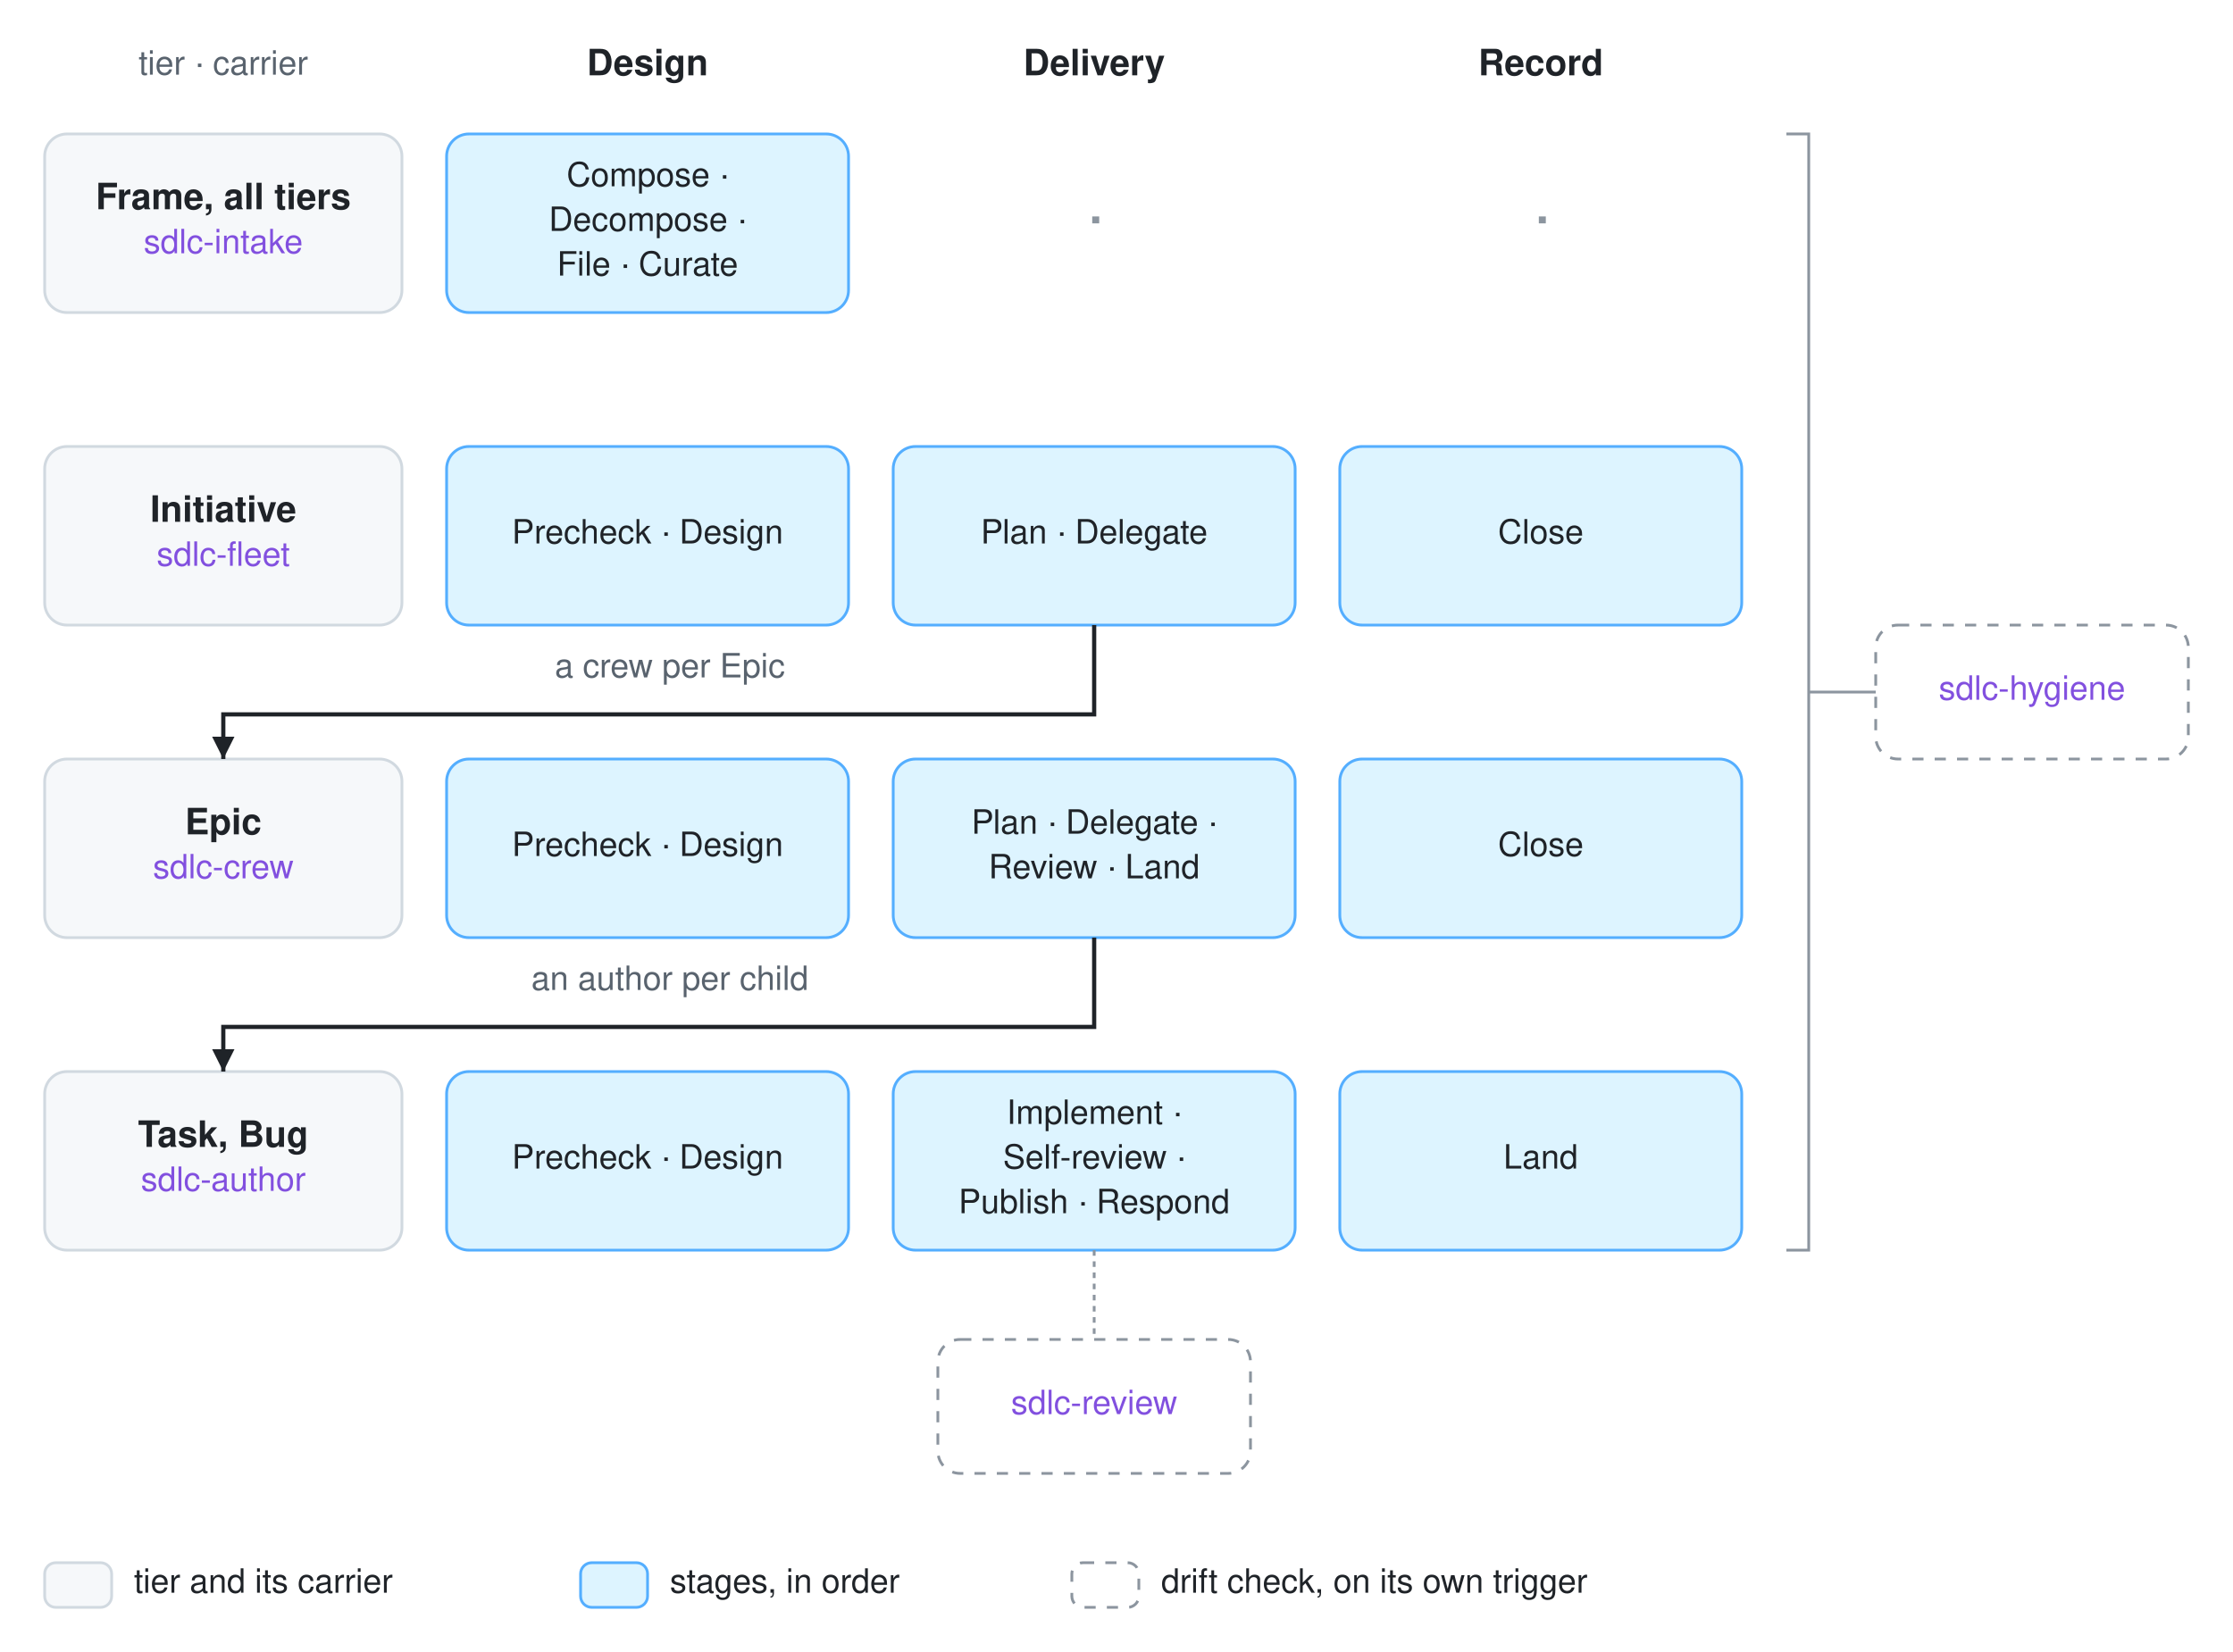
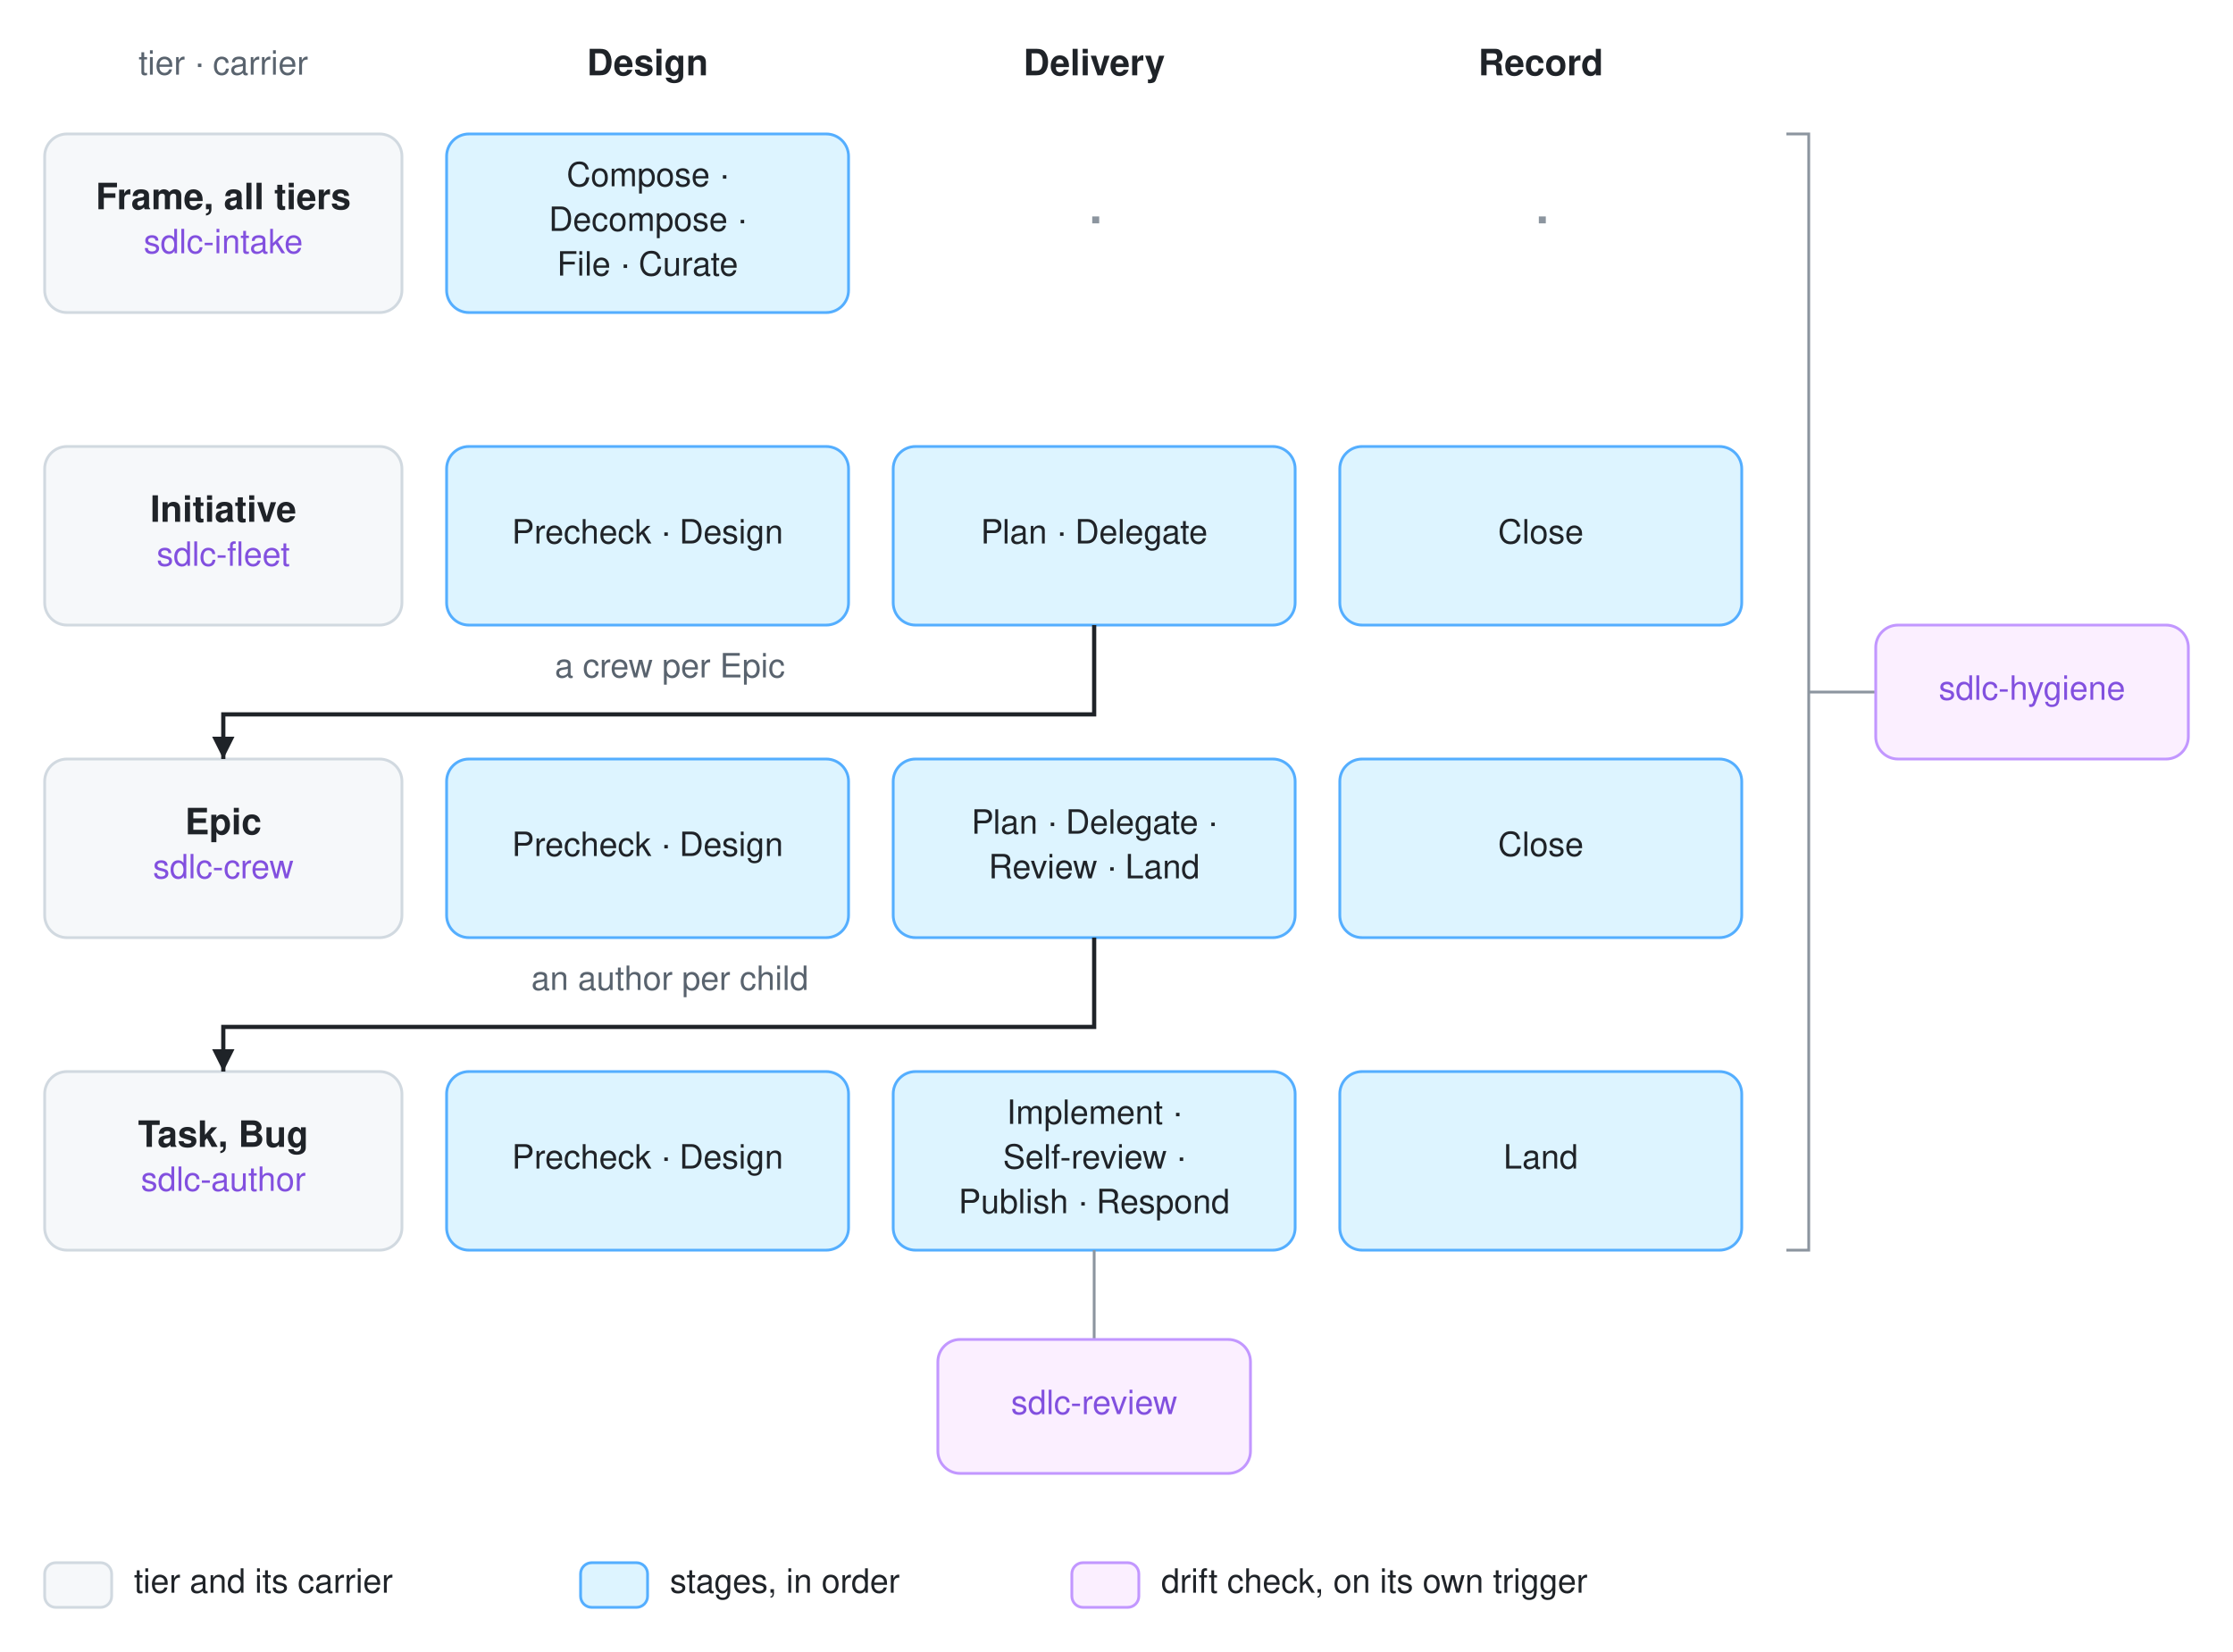
<svg xmlns="http://www.w3.org/2000/svg" width="800" height="592" viewBox="0 0 800 592" font-family="-apple-system, BlinkMacSystemFont, 'Segoe UI', Helvetica, Arial, sans-serif" font-size="12" fill="#1f2328">
  <defs>
    <marker id="spawn" viewBox="0 0 8 8" refX="8" refY="4" markerWidth="8" markerHeight="8" markerUnits="userSpaceOnUse" orient="auto">
      <path d="M0,0 L8,4 L0,8 z" fill="#1f2328" />
    </marker>
  </defs>
  <rect x="0" y="0" width="800" height="592" fill="#ffffff" />
  <g font-size="13" font-weight="600" text-anchor="middle" dominant-baseline="central">
    <text x="80" y="24" fill="#59636e" font-weight="400" font-size="12">tier · carrier</text>
    <text x="232" y="24">Design</text>
    <text x="392" y="24">Delivery</text>
    <text x="552" y="24">Record</text>
  </g>
  <g fill="#f6f8fa" stroke="#d1d9e0">
    <rect x="16" y="48" width="128" height="64" rx="8" />
    <rect x="16" y="160" width="128" height="64" rx="8" />
    <rect x="16" y="272" width="128" height="64" rx="8" />
    <rect x="16" y="384" width="128" height="64" rx="8" />
  </g>
  <g text-anchor="middle" dominant-baseline="central">
    <text x="80" y="72" font-size="13" font-weight="600">Frame, all tiers</text>
    <text x="80" y="88" fill="#8250df">sdlc-intake</text>
    <text x="80" y="184" font-size="13" font-weight="600">Initiative</text>
    <text x="80" y="200" fill="#8250df">sdlc-fleet</text>
    <text x="80" y="296" font-size="13" font-weight="600">Epic</text>
    <text x="80" y="312" fill="#8250df">sdlc-crew</text>
    <text x="80" y="408" font-size="13" font-weight="600">Task, Bug</text>
    <text x="80" y="424" fill="#8250df">sdlc-author</text>
  </g>
  <g fill="#ddf4ff" stroke="#54aeff">
    <rect x="160" y="48" width="144" height="64" rx="8" />
    <rect x="160" y="160" width="144" height="64" rx="8" />
    <rect x="320" y="160" width="144" height="64" rx="8" />
    <rect x="480" y="160" width="144" height="64" rx="8" />
    <rect x="160" y="272" width="144" height="64" rx="8" />
    <rect x="320" y="272" width="144" height="64" rx="8" />
    <rect x="480" y="272" width="144" height="64" rx="8" />
    <rect x="160" y="384" width="144" height="64" rx="8" />
    <rect x="320" y="384" width="144" height="64" rx="8" />
    <rect x="480" y="384" width="144" height="64" rx="8" />
  </g>
  <g text-anchor="middle" dominant-baseline="central">
    <text x="232" y="64">Compose ·</text>
    <text x="232" y="80">Decompose ·</text>
    <text x="232" y="96">File · Curate</text>
    <text x="392" y="80" font-size="24" fill="#8c959f">·</text>
    <text x="552" y="80" font-size="24" fill="#8c959f">·</text>
    <text x="232" y="192">Precheck · Design</text>
    <text x="392" y="192">Plan · Delegate</text>
    <text x="552" y="192">Close</text>
    <text x="232" y="304">Precheck · Design</text>
    <text x="392" y="296">Plan · Delegate ·</text>
    <text x="392" y="312">Review · Land</text>
    <text x="552" y="304">Close</text>
    <text x="232" y="416">Precheck · Design</text>
    <text x="392" y="400">Implement ·</text>
    <text x="392" y="416">Self-review ·</text>
    <text x="392" y="432">Publish · Respond</text>
    <text x="552" y="416">Land</text>
  </g>
  <g stroke="#1f2328" stroke-width="1.5" fill="none">
    <polyline points="392,224 392,256 80,256 80,272" marker-end="url(#spawn)" />
    <polyline points="392,336 392,368 80,368 80,384" marker-end="url(#spawn)" />
  </g>
  <g fill="#59636e" text-anchor="middle" dominant-baseline="central">
    <text x="240" y="240">a crew per Epic</text>
    <text x="240" y="352">an author per child</text>
  </g>
  <g stroke="#8c959f" fill="none">
    <polyline points="640,48 648,48 648,448 640,448" />
    <line x1="648" y1="248" x2="672" y2="248" />
-     <line x1="392" y1="448" x2="392" y2="480" stroke-dasharray="2 2" />
+     <line x1="392" y1="448" x2="392" y2="480" />
  </g>
-   <g fill="#ffffff" stroke="#8c959f" stroke-dasharray="4 4">
+   <g fill="#fbefff" stroke="#c297ff">
    <rect x="672" y="224" width="112" height="48" rx="8" />
    <rect x="336" y="480" width="112" height="48" rx="8" />
  </g>
  <g text-anchor="middle" dominant-baseline="central">
    <text x="728" y="248" fill="#8250df">sdlc-hygiene</text>
    <text x="392" y="504" fill="#8250df">sdlc-review</text>
  </g>
  <g dominant-baseline="central">
    <rect x="16" y="560" width="24" height="16" rx="4" fill="#f6f8fa" stroke="#d1d9e0" />
    <text x="48" y="568">tier and its carrier</text>
    <rect x="208" y="560" width="24" height="16" rx="4" fill="#ddf4ff" stroke="#54aeff" />
    <text x="240" y="568">stages, in order</text>
-     <rect x="384" y="560" width="24" height="16" rx="4" fill="#ffffff" stroke="#8c959f" stroke-dasharray="4 4" />
+     <rect x="384" y="560" width="24" height="16" rx="4" fill="#fbefff" stroke="#c297ff" />
    <text x="416" y="568">drift check, on its own trigger</text>
  </g>
</svg>
